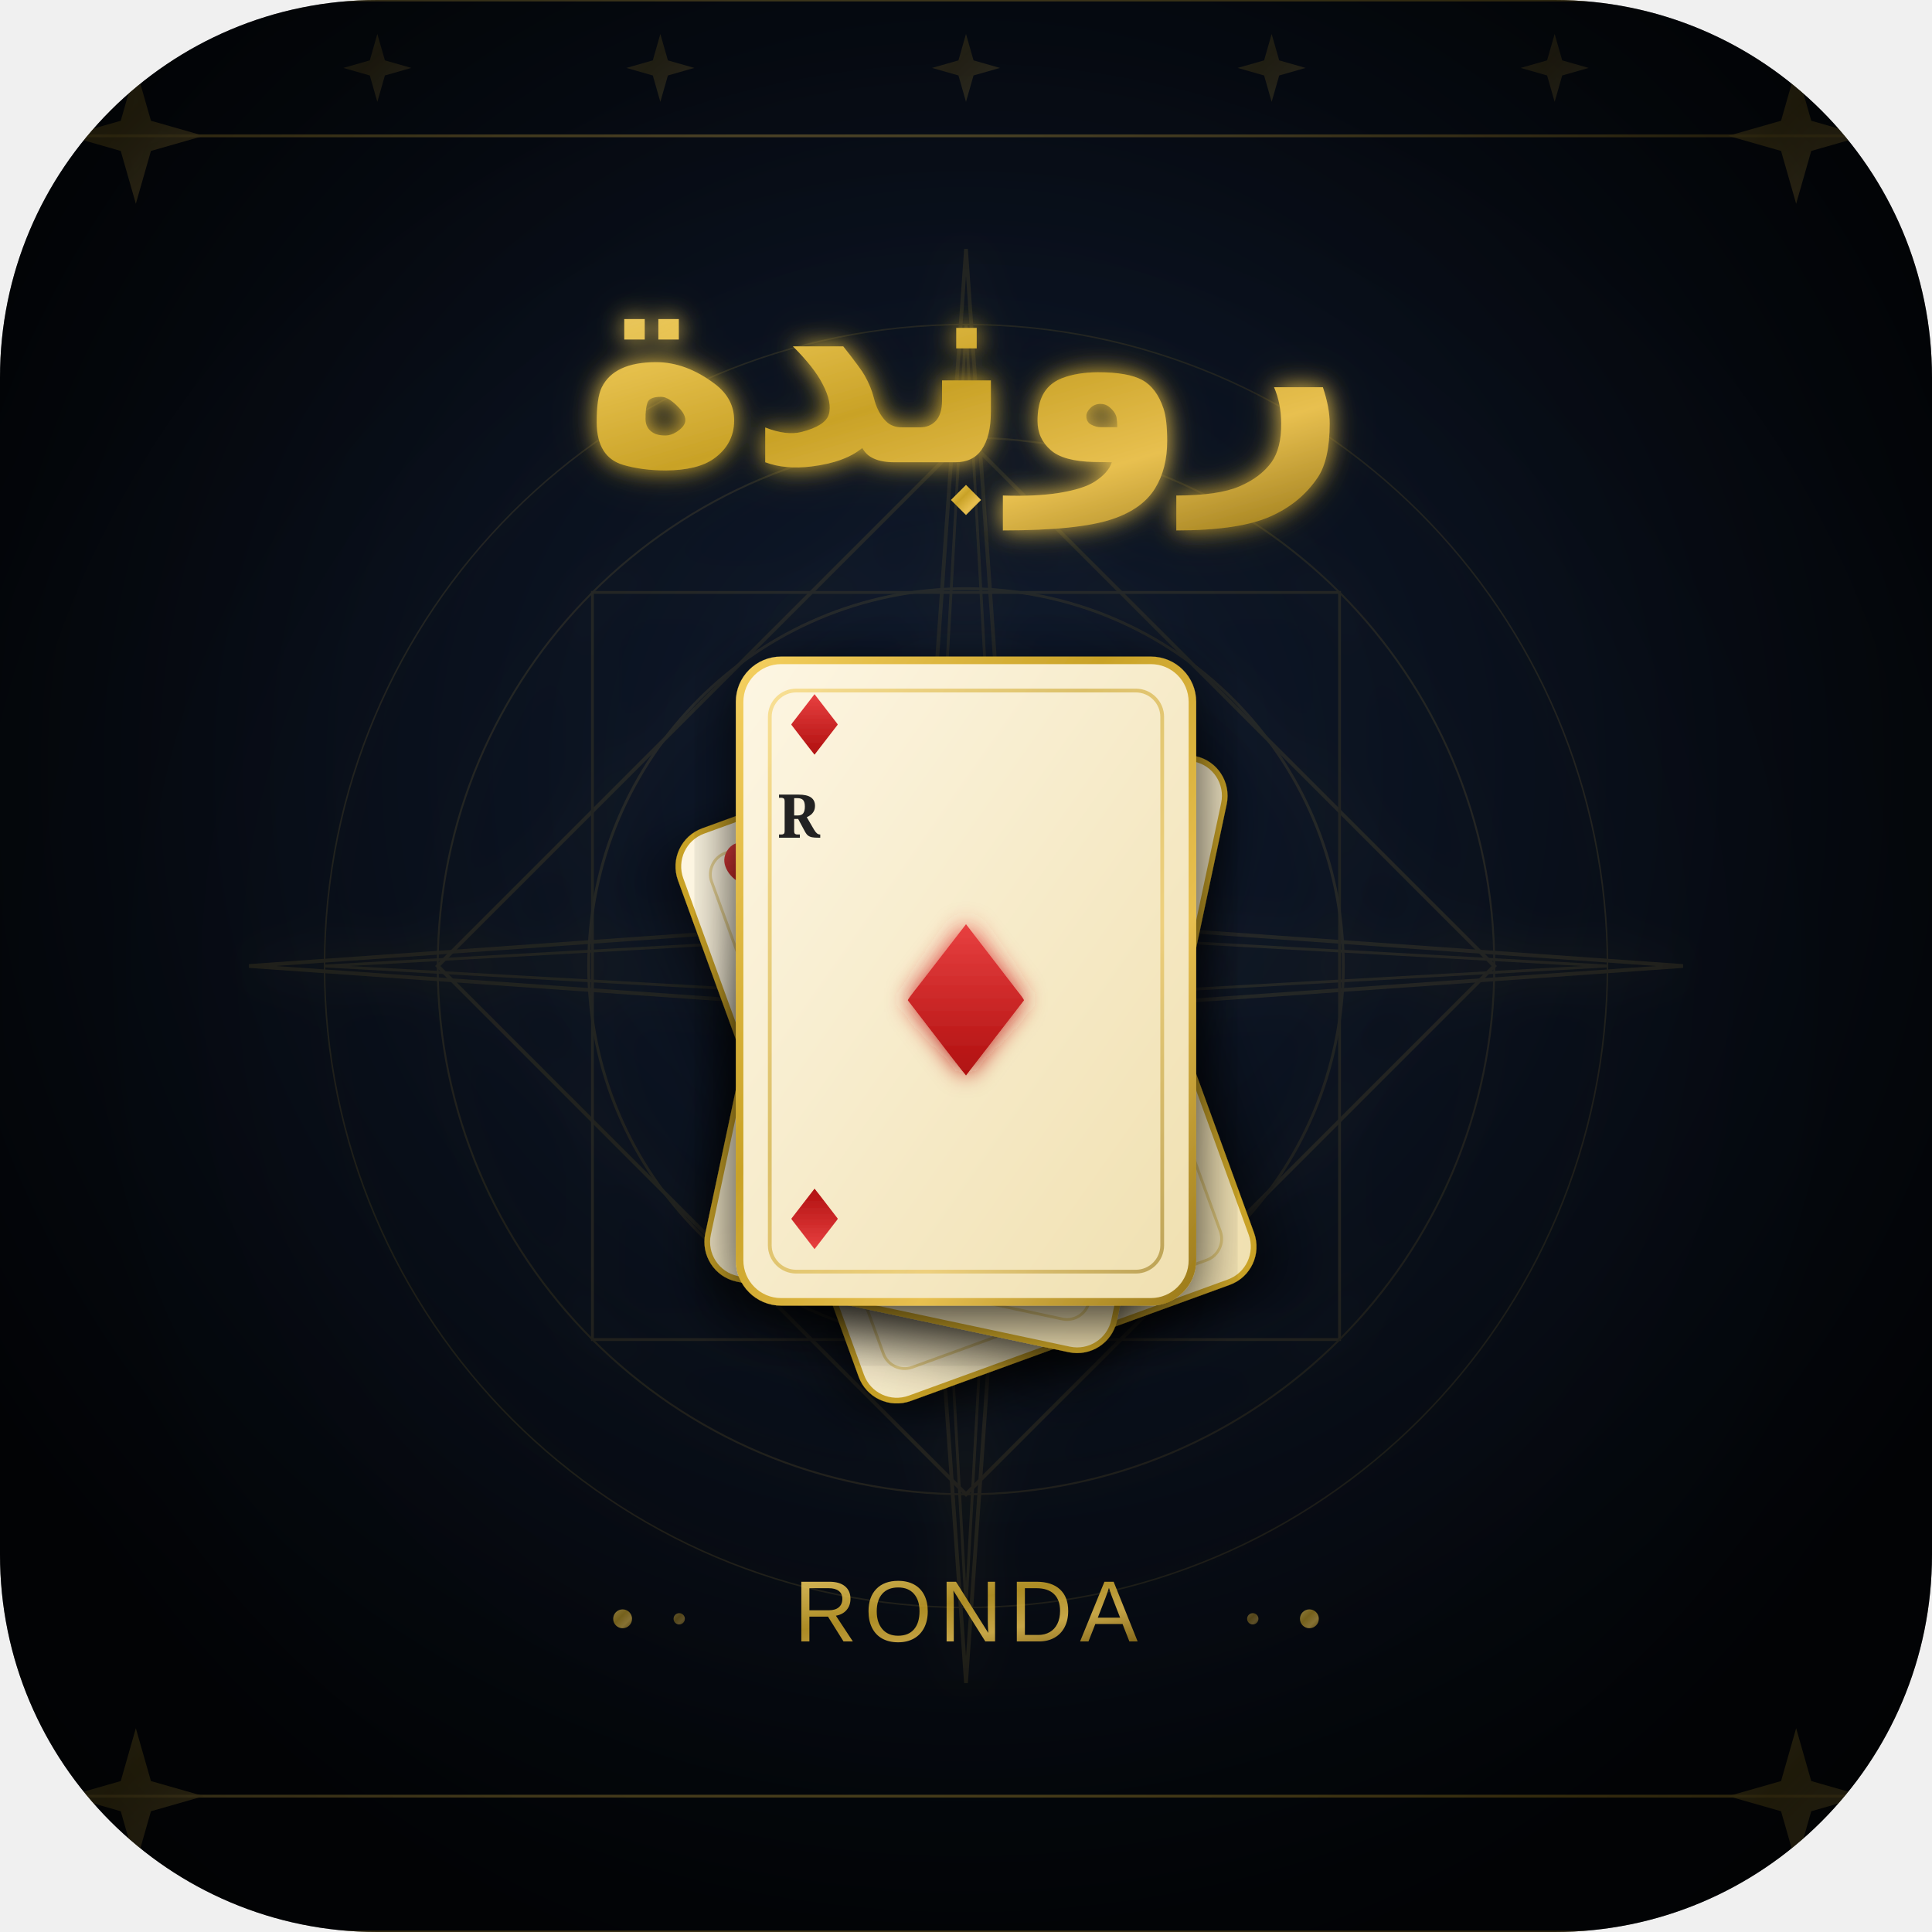
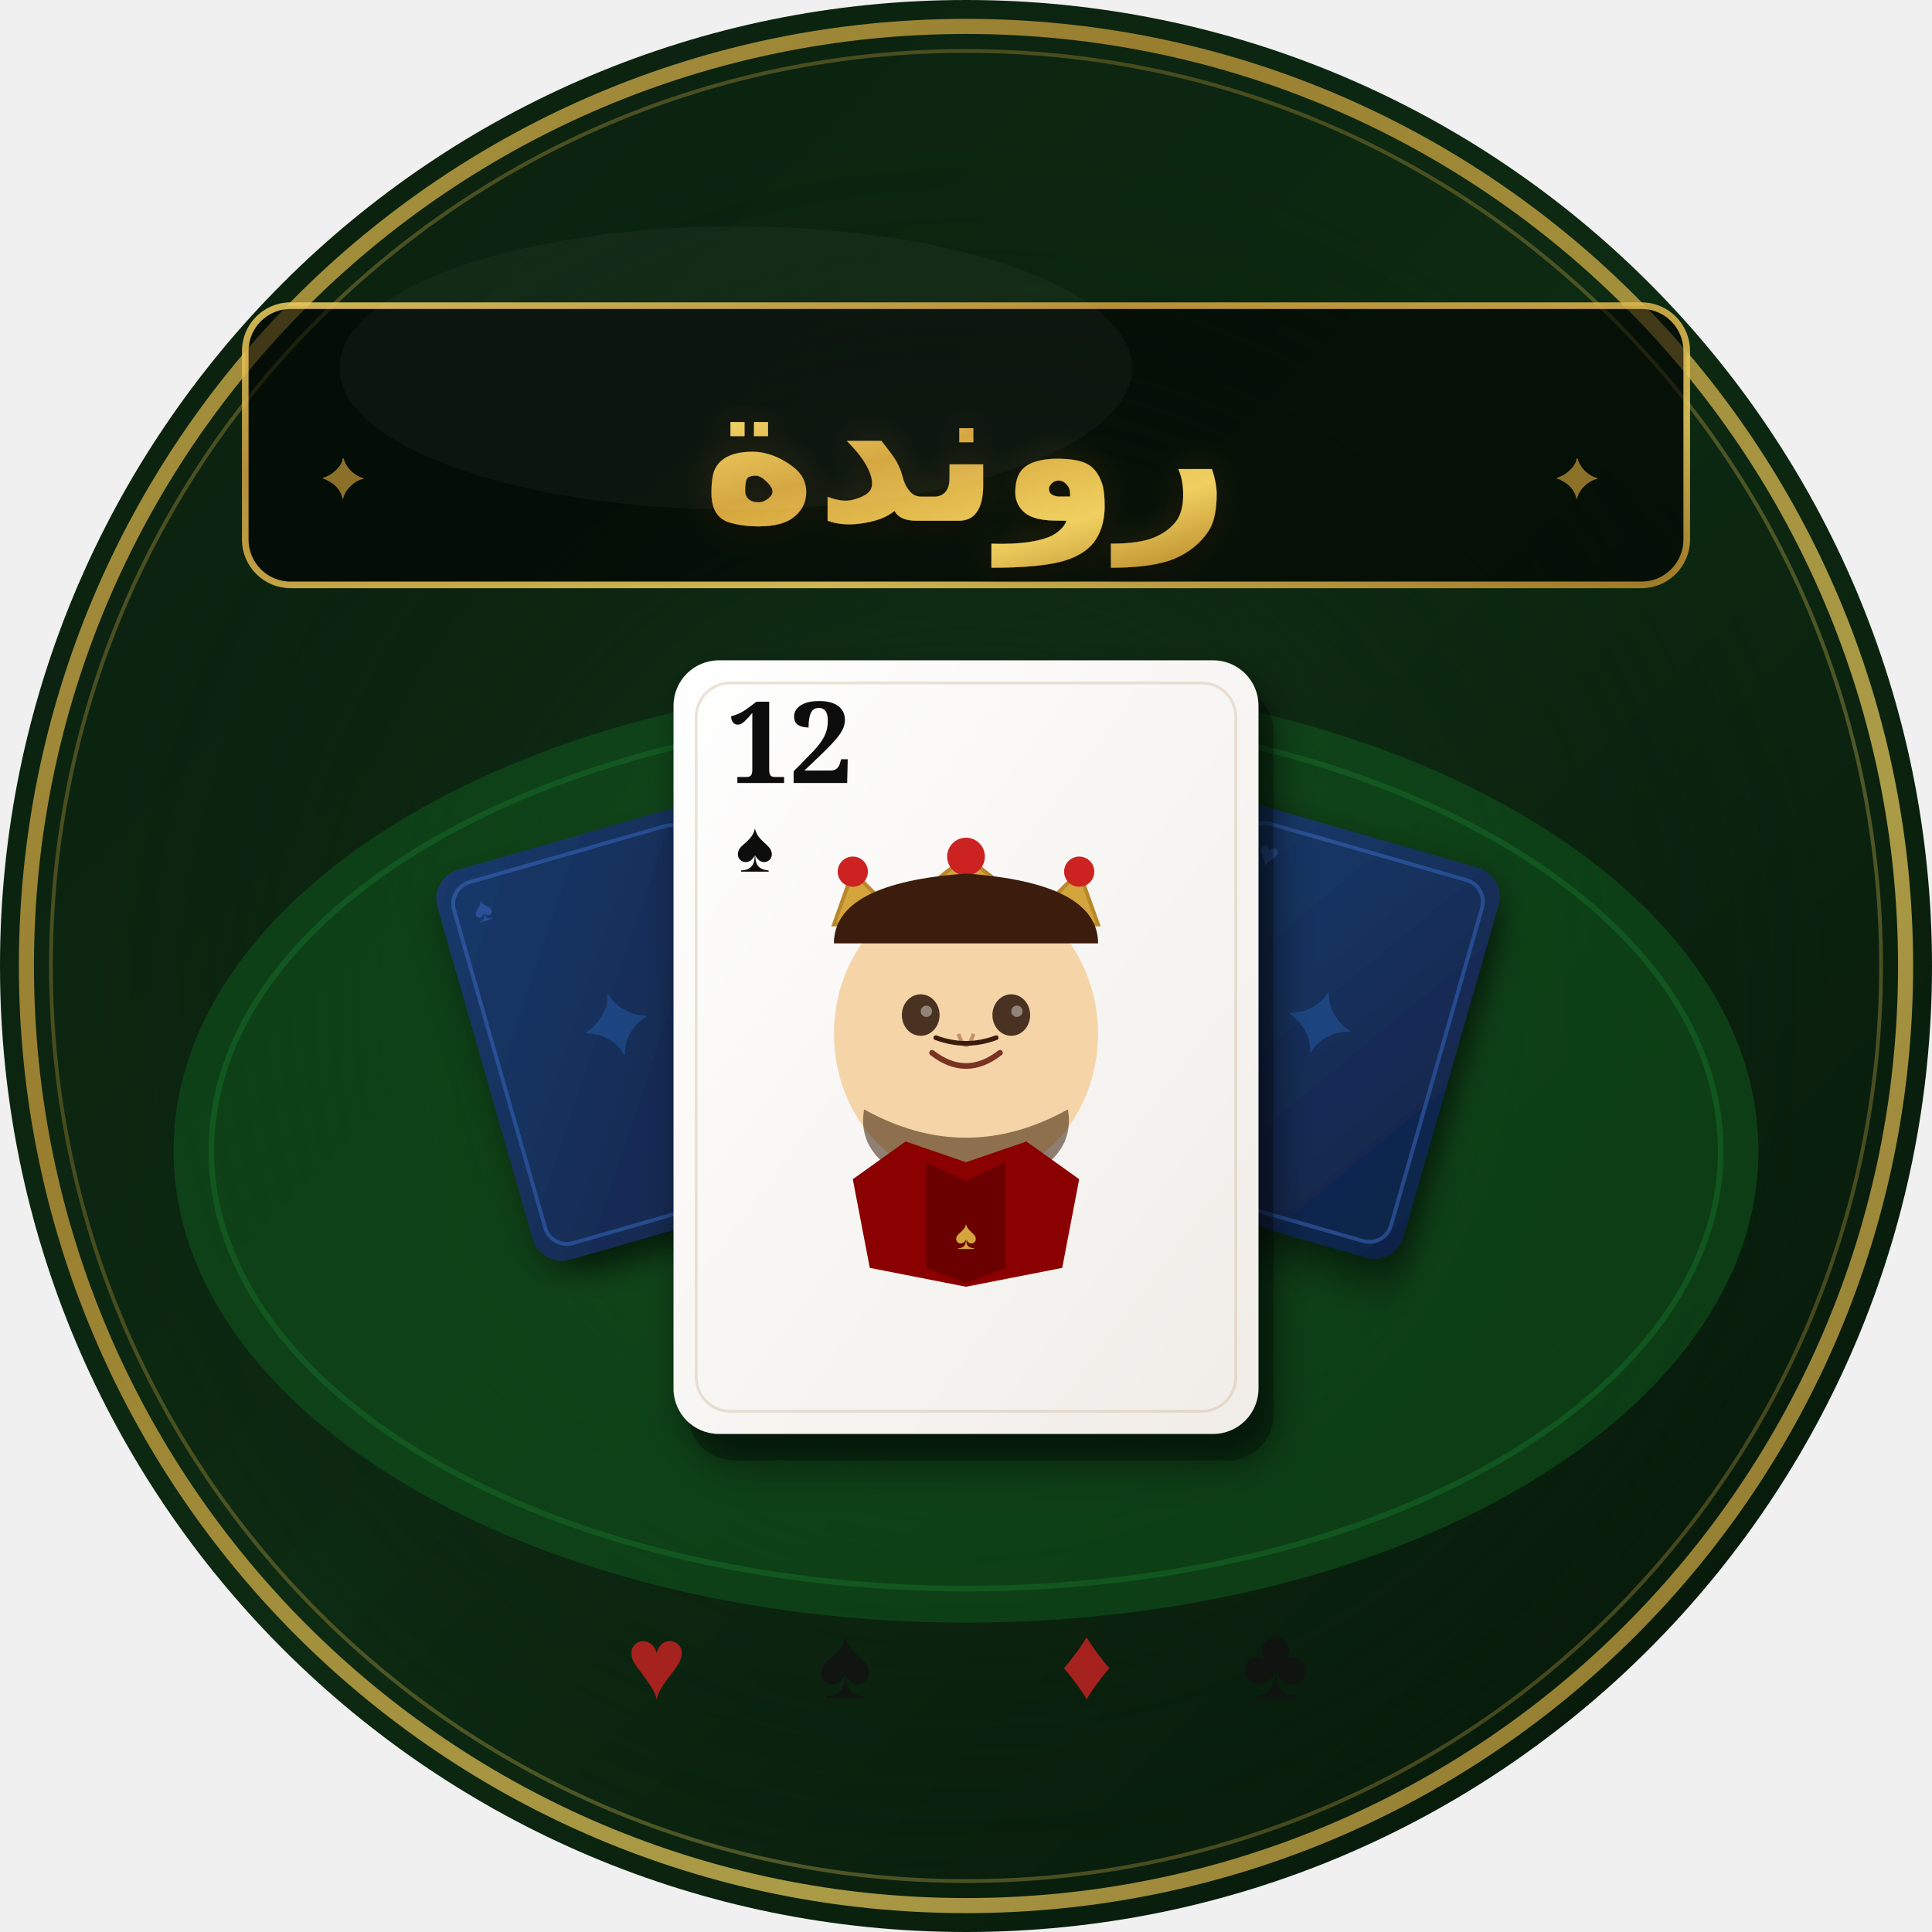
<svg xmlns="http://www.w3.org/2000/svg" viewBox="0 0 1024 1024" width="1024" height="1024">
  <defs>
-     <radialGradient id="bgGrad" cx="50%" cy="40%" r="60%">
-       <stop offset="0%" stop-color="#0f1a2e" />
-       <stop offset="100%" stop-color="#030508" />
+     <linearGradient id="bgGrad" x1="0%" y1="0%" x2="100%" y2="100%">
+       <stop offset="0%" stop-color="#0a1f0e" />
+       <stop offset="50%" stop-color="#0d2a12" />
+       <stop offset="100%" stop-color="#061508" />
+     </linearGradient>
+     <radialGradient id="glowCenter" cx="50%" cy="52%" r="45%">
+       <stop offset="0%" stop-color="#1a4020" stop-opacity="0.9" />
+       <stop offset="100%" stop-color="#061508" stop-opacity="0" />
    </radialGradient>
-     <linearGradient id="goldGrad" x1="0%" y1="0%" x2="100%" y2="100%">
-       <stop offset="0%" stop-color="#f5d060" />
-       <stop offset="40%" stop-color="#c9a227" />
-       <stop offset="70%" stop-color="#e8c050" />
-       <stop offset="100%" stop-color="#9b7a1a" />
+     <linearGradient id="cardWhite" x1="0%" y1="0%" x2="100%" y2="100%">
+       <stop offset="0%" stop-color="#ffffff" />
+       <stop offset="100%" stop-color="#f0ede8" />
    </linearGradient>
-     <linearGradient id="cardGrad" x1="0%" y1="0%" x2="100%" y2="100%">
-       <stop offset="0%" stop-color="#fdf6e3" />
-       <stop offset="100%" stop-color="#f0e0b0" />
+     <linearGradient id="cardBack" x1="0%" y1="0%" x2="100%" y2="100%">
+       <stop offset="0%" stop-color="#1a3a6b" />
+       <stop offset="100%" stop-color="#0f2347" />
    </linearGradient>
-     <linearGradient id="redGrad" x1="0%" y1="0%" x2="0%" y2="100%">
-       <stop offset="0%" stop-color="#e84040" />
-       <stop offset="100%" stop-color="#b01010" />
+     <linearGradient id="goldRing" x1="0%" y1="0%" x2="100%" y2="100%">
+       <stop offset="0%" stop-color="#f0d060" />
+       <stop offset="30%" stop-color="#d4a43c" />
+       <stop offset="70%" stop-color="#f0d060" />
+       <stop offset="100%" stop-color="#b8882a" />
    </linearGradient>
-     <filter id="glow" x="-30%" y="-30%" width="160%" height="160%">
-       <feGaussianBlur stdDeviation="12" result="blur" />
-       <feMerge>
-         <feMergeNode in="blur" />
-         <feMergeNode in="SourceGraphic" />
-       </feMerge>
+     <filter id="cardShadow" x="-20%" y="-20%" width="140%" height="140%">
+       <feDropShadow dx="6" dy="10" stdDeviation="10" flood-color="#000000" flood-opacity="0.55" />
    </filter>
-     <filter id="goldGlow" x="-20%" y="-20%" width="140%" height="140%">
-       <feGaussianBlur stdDeviation="6" result="blur" />
-       <feMerge>
-         <feMergeNode in="blur" />
-         <feMergeNode in="SourceGraphic" />
-       </feMerge>
+     <filter id="textShadow" x="-10%" y="-10%" width="120%" height="120%">
+       <feDropShadow dx="0" dy="3" stdDeviation="6" flood-color="#000000" flood-opacity="0.7" />
    </filter>
-     <filter id="shadow" x="-10%" y="-10%" width="120%" height="120%">
-       <feDropShadow dx="0" dy="8" stdDeviation="16" flood-color="#000" flood-opacity="0.8" />
+     <filter id="goldGlow">
+       <feGaussianBlur in="SourceGraphic" stdDeviation="8" result="blur" />
+       <feComposite in="SourceGraphic" in2="blur" operator="over" />
    </filter>
-     <clipPath id="roundedClip">
-       <rect width="1024" height="1024" rx="200" ry="200" />
-     </clipPath>
  </defs>
-   <rect width="1024" height="1024" rx="200" ry="200" fill="url(#bgGrad)" />
-   <g clip-path="url(#roundedClip)" opacity="0.35">
-     <rect x="0" y="0" width="1024" height="72" fill="none" stroke="url(#goldGrad)" stroke-width="1.5" />
-     <rect x="0" y="952" width="1024" height="72" fill="none" stroke="url(#goldGrad)" stroke-width="1.5" />
-     <g transform="translate(72, 72)" fill="url(#goldGrad)" opacity="0.7">
-       <polygon points="0,-36 8,-8 36,0 8,8 0,36 -8,8 -36,0 -8,-8" />
-       <polygon points="0,-22 5,-5 22,0 5,5 0,22 -5,5 -22,0 -5,-5" opacity="0.5" />
+   <circle cx="512" cy="512" r="512" fill="url(#bgGrad)" />
+   <circle cx="512" cy="512" r="512" fill="url(#glowCenter)" />
+   <circle cx="512" cy="512" r="498" fill="none" stroke="url(#goldRing)" stroke-width="8" opacity="0.7" />
+   <circle cx="512" cy="512" r="485" fill="none" stroke="url(#goldRing)" stroke-width="2" opacity="0.3" />
+   <ellipse cx="512" cy="610" rx="420" ry="250" fill="#0f5c1e" opacity="0.5" />
+   <ellipse cx="512" cy="610" rx="400" ry="232" fill="none" stroke="#1a8030" stroke-width="3" opacity="0.35" />
+   <g transform="rotate(-16, 330, 540)" filter="url(#cardShadow)">
+     <rect x="252" y="440" width="148" height="215" rx="16" ry="16" fill="url(#cardBack)" />
+     <rect x="260" y="448" width="132" height="199" rx="12" ry="12" fill="none" stroke="#3a6cc8" stroke-width="2" opacity="0.5" />
+     <text x="326" y="558" font-size="46" text-anchor="middle" fill="#2a5ca8" opacity="0.5">✦</text>
+     <text x="270" y="470" font-size="18" fill="#3a6cc8" opacity="0.5">♠</text>
+   </g>
+   <g transform="rotate(16, 700, 540)" filter="url(#cardShadow)">
+     <rect x="626" y="440" width="148" height="215" rx="16" ry="16" fill="url(#cardBack)" />
+     <rect x="634" y="448" width="132" height="199" rx="12" ry="12" fill="none" stroke="#3a6cc8" stroke-width="2" opacity="0.5" />
+     <text x="700" y="558" font-size="46" text-anchor="middle" fill="#2a5ca8" opacity="0.5">✦</text>
+     <text x="644" y="470" font-size="18" fill="#3a6cc8" opacity="0.5">♥</text>
+   </g>
+   <g filter="url(#cardShadow)">
+     <rect x="357" y="350" width="310" height="410" rx="24" ry="24" fill="#000000" opacity="0.3" transform="translate(8,14)" />
+     <rect x="357" y="350" width="310" height="410" rx="24" ry="24" fill="url(#cardWhite)" />
+     <rect x="369" y="362" width="286" height="386" rx="18" ry="18" fill="none" stroke="#c8b090" stroke-width="1.5" opacity="0.35" />
+     <text x="385" y="415" font-family="Georgia, serif" font-size="60" font-weight="900" fill="#111111">12</text>
+     <text x="390" y="462" font-family="Arial" font-size="38" fill="#111111">♠</text>
+     <ellipse cx="512" cy="548" rx="70" ry="78" fill="#f5d5a8" />
+     <path d="M442,490 L452,462 L474,484 L512,454 L550,484 L572,462 L582,490 Z" fill="#d4a43c" stroke="#b8882a" stroke-width="2" />
+     <circle cx="452" cy="462" r="8" fill="#cc2222" />
+     <circle cx="512" cy="454" r="10" fill="#cc2222" />
+     <circle cx="572" cy="462" r="8" fill="#cc2222" />
+     <path d="M442,500 Q442,468 512,463 Q582,468 582,500" fill="#3a1e08" />
+     <ellipse cx="488" cy="538" rx="10" ry="11" fill="#2a1408" opacity="0.85" />
+     <ellipse cx="536" cy="538" rx="10" ry="11" fill="#2a1408" opacity="0.85" />
+     <circle cx="491" cy="536" r="3" fill="white" opacity="0.4" />
+     <circle cx="539" cy="536" r="3" fill="white" opacity="0.4" />
+     <path d="M508,548 Q512,560 516,548" fill="none" stroke="#c4906a" stroke-width="2" />
+     <path d="M494,558 Q512,572 530,558" fill="none" stroke="#7a3020" stroke-width="3" stroke-linecap="round" />
+     <path d="M496,550 Q512,556 528,550" fill="none" stroke="#3a1e08" stroke-width="2.5" stroke-linecap="round" />
+     <path d="M458,588 Q512,618 566,588 Q572,622 512,634 Q452,622 458,588Z" fill="#3a1e08" opacity="0.55" />
+     <path d="M452,625 L480,605 L512,616 L544,605 L572,625 L563,672 L512,682 L461,672 Z" fill="#8b0000" />
+     <path d="M491,616 L512,626 L533,616 L533,672 L512,680 L491,672 Z" fill="#6b0000" />
+     <text x="512" y="662" font-size="22" text-anchor="middle" fill="#d4a43c">♠</text>
+     <g transform="rotate(180, 512, 760)">
+       <text x="385" y="415" font-family="Georgia, serif" font-size="60" font-weight="900" fill="#111111">12</text>
+       <text x="390" y="462" font-family="Arial" font-size="38" fill="#111111">♠</text>
    </g>
-     <g transform="translate(952, 72)" fill="url(#goldGrad)" opacity="0.7">
-       <polygon points="0,-36 8,-8 36,0 8,8 0,36 -8,8 -36,0 -8,-8" />
-     </g>
-     <g transform="translate(72, 952)" fill="url(#goldGrad)" opacity="0.7">
-       <polygon points="0,-36 8,-8 36,0 8,8 0,36 -8,8 -36,0 -8,-8" />
-     </g>
-     <g transform="translate(952, 952)" fill="url(#goldGrad)" opacity="0.7">
-       <polygon points="0,-36 8,-8 36,0 8,8 0,36 -8,8 -36,0 -8,-8" />
-     </g>
-     <g fill="url(#goldGrad)" opacity="0.5">
-       <g transform="translate(200, 36)">
-         <polygon points="0,-18 4,-4 18,0 4,4 0,18 -4,4 -18,0 -4,-4" />
-       </g>
-       <g transform="translate(350, 36)">
-         <polygon points="0,-18 4,-4 18,0 4,4 0,18 -4,4 -18,0 -4,-4" />
-       </g>
-       <g transform="translate(512, 36)">
-         <polygon points="0,-18 4,-4 18,0 4,4 0,18 -4,4 -18,0 -4,-4" />
-       </g>
-       <g transform="translate(674, 36)">
-         <polygon points="0,-18 4,-4 18,0 4,4 0,18 -4,4 -18,0 -4,-4" />
-       </g>
-       <g transform="translate(824, 36)">
-         <polygon points="0,-18 4,-4 18,0 4,4 0,18 -4,4 -18,0 -4,-4" />
-       </g>
-     </g>
-     <line x1="36" y1="108" x2="36" y2="916" stroke="url(#goldGrad)" stroke-width="2" opacity="0.4" />
-     <line x1="988" y1="108" x2="988" y2="916" stroke="url(#goldGrad)" stroke-width="2" opacity="0.4" />
  </g>
-   <g transform="translate(512, 512)" opacity="0.12" filter="url(#glow)">
-     <polygon points="0,-380 25,-25 380,0 25,25 0,380 -25,25 -380,0 -25,-25" fill="none" stroke="url(#goldGrad)" stroke-width="2" />
-     <polygon points="0,-340 18,-18 340,0 18,18 0,340 -18,18 -340,0 -18,-18" fill="none" stroke="url(#goldGrad)" stroke-width="1.5" />
-     <polygon points="0,-280 280,0 0,280 -280,0" fill="none" stroke="url(#goldGrad)" stroke-width="2" />
-     <polygon points="0,-280 280,0 0,280 -280,0" fill="none" stroke="url(#goldGrad)" stroke-width="1.5" transform="rotate(45)" />
-     <circle r="200" fill="none" stroke="url(#goldGrad)" stroke-width="1.5" />
-     <circle r="280" fill="none" stroke="url(#goldGrad)" stroke-width="1" />
-     <circle r="340" fill="none" stroke="url(#goldGrad)" stroke-width="0.8" />
-   </g>
-   <g transform="translate(512, 560) rotate(-20)" filter="url(#shadow)">
-     <rect x="-110" y="-160" width="220" height="320" rx="20" ry="20" fill="url(#cardGrad)" stroke="#c9a227" stroke-width="3" />
-     <rect x="-95" y="-145" width="190" height="290" rx="12" ry="12" fill="none" stroke="#c9a227" stroke-width="1.5" opacity="0.4" />
-     <text x="-90" y="-110" font-size="52" fill="url(#redGrad)" font-family="Georgia, serif">♥</text>
-     <text x="-90" y="-60" font-size="36" fill="#222" font-family="Georgia, serif" font-weight="bold">7</text>
-   </g>
-   <g transform="translate(512, 540) rotate(12)" filter="url(#shadow)">
-     <rect x="-110" y="-160" width="220" height="320" rx="20" ry="20" fill="url(#cardGrad)" stroke="#c9a227" stroke-width="3" />
-     <rect x="-95" y="-145" width="190" height="290" rx="12" ry="12" fill="none" stroke="#c9a227" stroke-width="1.5" opacity="0.4" />
-     <text x="-90" y="-110" font-size="52" fill="#1a1a8c" font-family="Georgia, serif">♠</text>
-     <text x="-90" y="-60" font-size="36" fill="#222" font-family="Georgia, serif" font-weight="bold">A</text>
-     <text x="0" y="30" font-size="90" fill="#1a1a8c" font-family="Georgia, serif" text-anchor="middle">♠</text>
-   </g>
-   <g transform="translate(512, 520)" filter="url(#shadow)">
-     <rect x="-120" y="-170" width="240" height="340" rx="22" ry="22" fill="url(#cardGrad)" stroke="url(#goldGrad)" stroke-width="4" />
-     <rect x="-104" y="-154" width="208" height="308" rx="14" ry="14" fill="none" stroke="url(#goldGrad)" stroke-width="2" opacity="0.6" />
-     <text x="-100" y="-120" font-size="44" fill="url(#redGrad)" font-family="Georgia, serif">♦</text>
-     <text x="-100" y="-76" font-size="32" fill="#222" font-family="Georgia, serif" font-weight="bold">R</text>
-     <text x="0" y="50" font-size="110" fill="url(#redGrad)" font-family="Georgia, serif" text-anchor="middle" filter="url(#goldGlow)">♦</text>
-     <text x="100" y="150" font-size="44" fill="url(#redGrad)" font-family="Georgia, serif" text-anchor="end" transform="rotate(180, 0, 130)">♦</text>
-   </g>
-   <text x="512" y="245" font-size="148" font-weight="900" font-family="'Arial', sans-serif" text-anchor="middle" fill="#c9a227" opacity="0.2" filter="url(#glow)">روندة</text>
-   <text x="512" y="245" font-size="148" font-weight="900" font-family="'Arial', sans-serif" text-anchor="middle" fill="url(#goldGrad)" filter="url(#goldGlow)">روندة</text>
-   <g transform="translate(512, 265)">
-     <line x1="-220" y1="0" x2="-60" y2="0" stroke="url(#goldGrad)" stroke-width="2.5" opacity="0.7" />
-     <polygon points="0,-8 8,0 0,8 -8,0" fill="url(#goldGrad)" />
-     <line x1="60" y1="0" x2="220" y2="0" stroke="url(#goldGrad)" stroke-width="2.5" opacity="0.7" />
-   </g>
-   <text x="512" y="870" font-size="46" font-family="'Arial', sans-serif" text-anchor="middle" fill="url(#goldGrad)" opacity="0.85" letter-spacing="4">RONDA</text>
-   <circle cx="330" cy="858" r="5" fill="url(#goldGrad)" opacity="0.6" />
-   <circle cx="694" cy="858" r="5" fill="url(#goldGrad)" opacity="0.6" />
-   <circle cx="360" cy="858" r="3" fill="url(#goldGrad)" opacity="0.4" />
-   <circle cx="664" cy="858" r="3" fill="url(#goldGrad)" opacity="0.4" />
-   <radialGradient id="vignette" cx="50%" cy="50%" r="70%">
-     <stop offset="50%" stop-color="transparent" />
-     <stop offset="100%" stop-color="#000" stop-opacity="0.6" />
-   </radialGradient>
-   <rect width="1024" height="1024" rx="200" ry="200" fill="url(#vignette)" />
+   <rect x="130" y="162" width="764" height="148" rx="24" ry="24" fill="#000000" opacity="0.60" />
+   <rect x="130" y="162" width="764" height="148" rx="24" ry="24" fill="none" stroke="url(#goldRing)" stroke-width="3.5" opacity="0.85" />
+   <text x="512" y="276" font-family="Cairo, Tajawal, Arial, sans-serif" font-size="102" font-weight="900" text-anchor="middle" fill="#d4a43c" opacity="0.2" filter="url(#goldGlow)">روندة</text>
+   <text x="512" y="276" font-family="Cairo, Tajawal, Arial, sans-serif" font-size="102" font-weight="900" text-anchor="middle" fill="url(#goldRing)" filter="url(#textShadow)">روندة</text>
+   <line x1="210" y1="294" x2="814" y2="294" stroke="url(#goldRing)" stroke-width="2" opacity="0.45" />
+   <text x="170" y="264" font-size="30" fill="#d4a43c" opacity="0.65">✦</text>
+   <text x="824" y="264" font-size="30" fill="#d4a43c" opacity="0.65">✦</text>
+   <text x="348" y="900" font-size="54" text-anchor="middle" fill="#cc2222" opacity="0.8">♥</text>
+   <text x="448" y="900" font-size="54" text-anchor="middle" fill="#111111" opacity="0.8">♠</text>
+   <text x="576" y="900" font-size="54" text-anchor="middle" fill="#cc2222" opacity="0.8">♦</text>
+   <text x="676" y="900" font-size="54" text-anchor="middle" fill="#111111" opacity="0.8">♣</text>
+   <ellipse cx="390" cy="195" rx="210" ry="75" fill="white" opacity="0.035" />
</svg>
